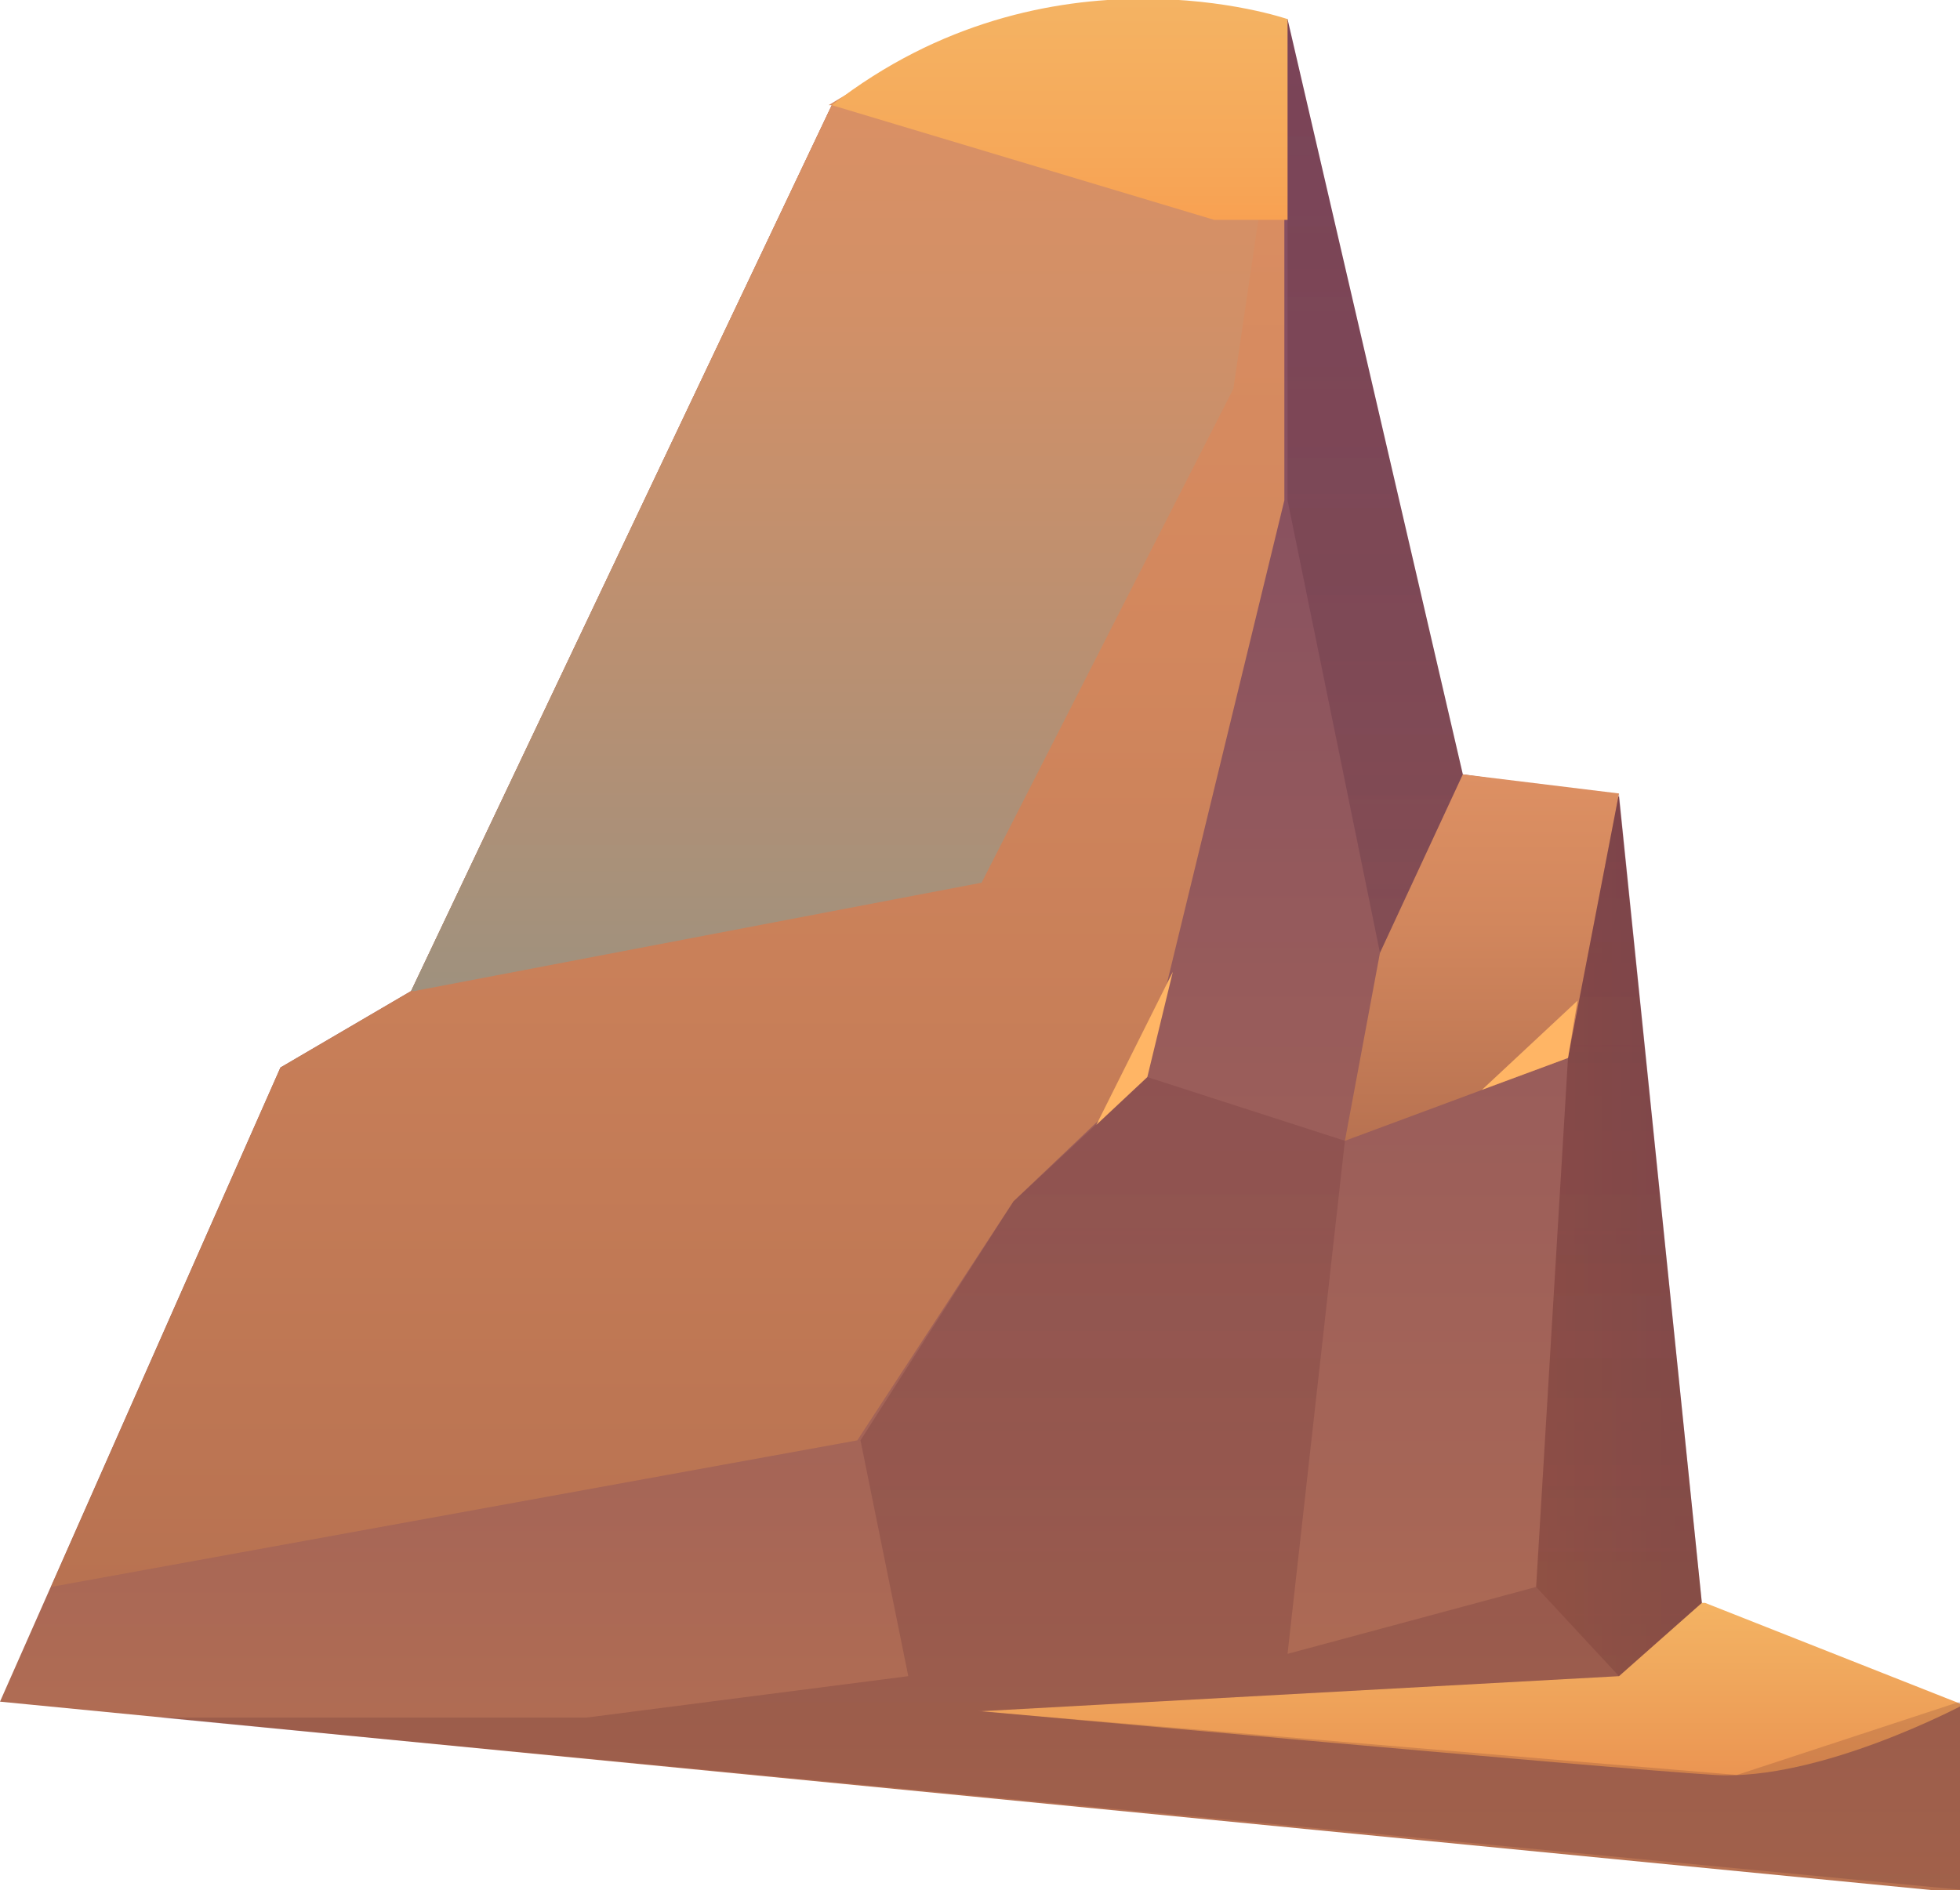
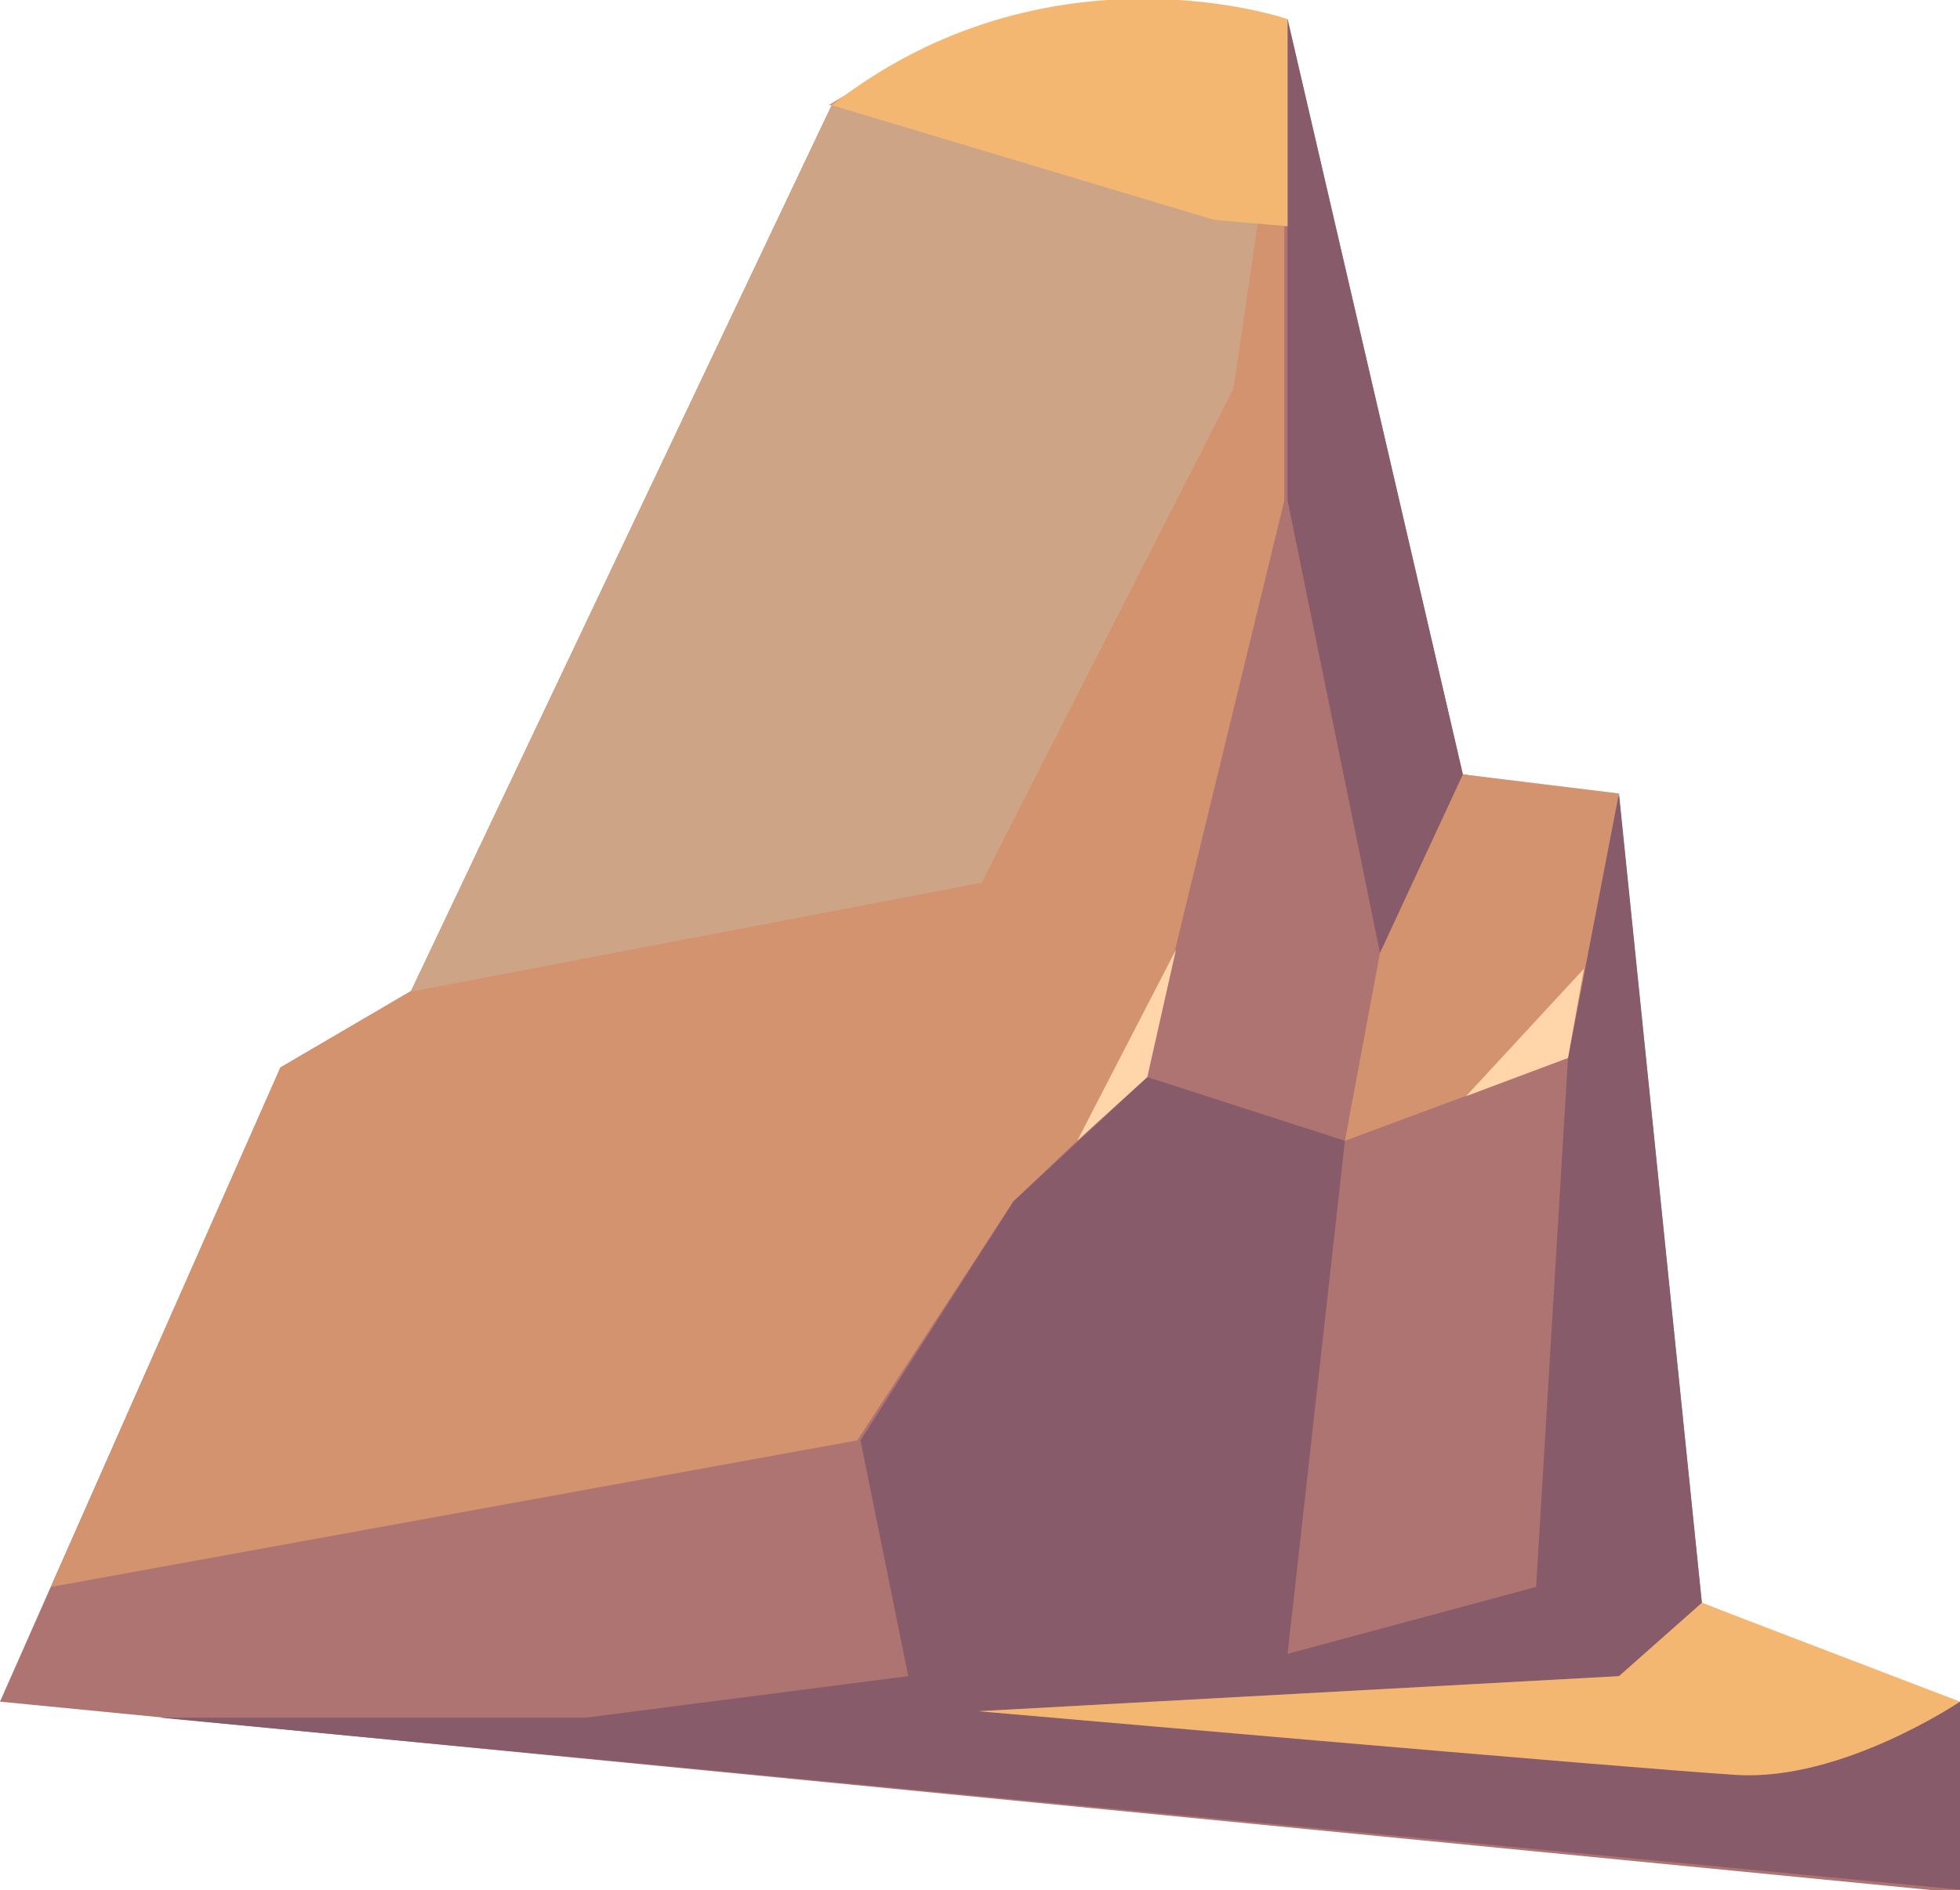
- <svg xmlns="http://www.w3.org/2000/svg" xmlns:xlink="http://www.w3.org/1999/xlink" version="1.1" viewBox="0 0 61.5 59.3">
+ <svg xmlns="http://www.w3.org/2000/svg" version="1.1" viewBox="0 0 61.5 59.3">
  <defs>
    <style>
-       .rock-shade {
-         fill: url(#rock05-shade-gradient);
+       .cls-1 {
+         fill: #ae7471;
      }
-       .rock-shade, .rock-shade3, .rock-shade2 {
-         mix-blend-mode: multiply;
-         opacity: .5;
+ 
+       .cls-2 {
+         fill: #875b6a;
+         isolation: isolate;
      }
-       .rock-shade3 {
-         fill: url(#rock05-shade3-gradient);
+ 
+       .cls-3 {
+         fill: #ffd5a9;
      }
-       .rock-shade2 {
-         fill: url(#rock05-shade2-gradient);
+ 
+       .cls-4 {
+         fill: #d3936e;
      }
-       .rock-side {
-         fill: url(#rock05-side-gradient);
+ 
+       .cls-5 {
+         fill: #cda586;
      }
-       .rock-top {
-         fill: url(#rock05-top-gradient);
-       }
-       .rock-back {
-         fill: url(#rock05-back-gradient);
-       }
-       .rock-face {
-         fill: url(#rock05-face-gradient);
-       }
-       .rock-top2 {
-         fill: url(#rock05-top2-gradient);
-       }
-       .rock-face2 {
-         fill: url(#rock05-face2-gradient);
-       }
-       .rock-edge {
-         fill: #ffb565;
+ 
+       .cls-6 {
+         fill: #f4b771;
      }
    </style>
-     <linearGradient id="rock05-back-gradient" x1="30.7" y1="59.3" x2="30.7" y2=".5" gradientUnits="userSpaceOnUse">
-       <stop offset="0" stop-color="#b87251" />
-       <stop offset=".2" stop-color="#a76656" />
-       <stop offset=".7" stop-color="#8b535f" />
-       <stop offset="1" stop-color="#814c63" />
-     </linearGradient>
-     <linearGradient id="rock05-face-gradient" x1="21" y1="49.8" x2="21" y2=".3" gradientUnits="userSpaceOnUse">
-       <stop offset="0" stop-color="#b87251" />
-       <stop offset=".6" stop-color="#d2875d" />
-       <stop offset="1" stop-color="#dd9063" />
-     </linearGradient>
-     <linearGradient id="rock05-face2-gradient" x1="46.5" y1="35.8" x2="46.5" y2="24.3" xlink:href="#rock05-face-gradient" />
-     <linearGradient id="rock05-top-gradient" x1="46.1" y1="55.7" x2="46.1" y2="50.3" gradientUnits="userSpaceOnUse">
-       <stop offset="0" stop-color="#eb9552" />
-       <stop offset=".6" stop-color="#f0a85d" />
-       <stop offset="1" stop-color="#f4b363" />
-     </linearGradient>
-     <linearGradient id="rock05-shade-gradient" x1="43.1" y1="29.9" x2="43.1" y2=".6" gradientUnits="userSpaceOnUse">
-       <stop offset="0" stop-color="#c0b3d4" />
-       <stop offset=".5" stop-color="#d1becd" />
-       <stop offset="1" stop-color="#e3cac7" />
-     </linearGradient>
-     <linearGradient id="rock05-shade2-gradient" x1="33.3" y1="59.3" x2="33.3" y2="24.9" xlink:href="#rock05-shade-gradient" />
-     <linearGradient id="rock05-shade3-gradient" x1="53.4" y1="38.8" x2="48.2" y2="38.8" xlink:href="#rock05-shade-gradient" />
-     <linearGradient id="rock05-side-gradient" x1="26.7" y1="31.1" x2="26.7" y2=".6" gradientUnits="userSpaceOnUse">
-       <stop offset="0" stop-color="#9f917e" />
-       <stop offset=".3" stop-color="#b69073" />
-       <stop offset=".7" stop-color="#d29067" />
-       <stop offset="1" stop-color="#dd9063" />
-     </linearGradient>
-     <linearGradient id="rock05-top2-gradient" x1="33.3" y1="6.9" x2="33.3" y2="0" gradientUnits="userSpaceOnUse">
-       <stop offset="0" stop-color="#f8a152" />
-       <stop offset=".3" stop-color="#f6a859" />
-       <stop offset="1" stop-color="#f4b363" />
-     </linearGradient>
  </defs>
-   <path class="rock-back" d="M0,53.4l8.8-19.9,4.1-2.4L26.1,3.3S34.2,0,40.4.6l5.5,23.7,4.9.7,2.6,25.3,8.1,3.2v5.9L0,53.4Z" />
-   <path class="rock-face" d="M26.1,3.3l-13.2,27.8-4.1,2.4L1.6,49.8l25.3-4.6,4.9-7.5,4.1-3.9,4.4-18.1V.6s-7-1.8-14.3,2.7Z" />
-   <polygon class="rock-face2" points="45.9 24.3 43.3 29.9 42.2 35.8 49.2 33.2 50.8 24.9 45.9 24.3" />
-   <path class="rock-top" d="M53.4,50.3l-2.6,2.3-20,1.1s19.7,1.8,23,2,7.8-2.2,7.8-2.2l-8.1-3.2Z" />
-   <polygon class="rock-shade" points="40.4 15.7 43.3 29.9 45.9 24.3 40.4 .6 40.4 15.7" />
-   <polygon class="rock-shade2" points="49.2 33.2 48.2 49.8 40.4 51.9 42.2 35.8 36 33.8 31.8 37.7 27 45.2 28.5 52.6 18.4 53.9 5 53.9 61.5 59.3 61.5 53.4 54.5 55.7 30.7 53.7 50.8 52.6 53.4 50.3 50.8 24.9 49.2 33.2" />
-   <polygon class="rock-shade3" points="49.2 33.2 48.2 49.8 50.8 52.6 53.4 50.3 50.8 24.9 49.2 33.2" />
-   <polygon class="rock-edge" points="46.5 34.2 49.5 31.4 49.2 33.2 46.5 34.2" />
-   <polygon class="rock-edge" points="34.4 35.3 36.8 30.5 36 33.8 34.4 35.3" />
-   <path class="rock-side" d="M13,31.1l17.8-3.4,7.9-15.5,1.7-11.5S34.5,0,26.1,3.3l-13.2,27.8Z" />
-   <path class="rock-top2" d="M26.1,3.3l12,3.6h2.3V.6s-7.5-2.6-14.3,2.7Z" />
+   <g>
+     <g id="Calque_1">
+       <path id="back" class="cls-1" d="M0,53.4l8.8-19.9,4.1-2.4L26.1,3.3s8.1-3.3,14.3-2.7l5.5,23.7,4.9.7,2.6,25.3,8.1,3.2v5.9L0,53.4Z" />
+       <path id="angle" class="cls-4" d="M26.1,3.3l-13.2,27.8-4.1,2.4L1.6,49.8l25.3-4.6,4.9-7.5,4.1-3.9,4.4-18.1V.6s-7-1.8-14.3,2.7h.1ZM45.9,24.3l-2.6,5.6-1.1,5.9,7-2.6,1.6-8.3-4.9-.6Z" />
+       <path id="shadow" class="cls-2" d="M40.4,15.7l2.9,14.2,2.6-5.6L40.4.6v15.1ZM49.2,33.2l-1,16.6-7.8,2.1,1.8-16.1-6.2-2-4.2,3.9-4.8,7.5,1.5,7.4-10.1,1.3H5l56.5,5.4v-5.9l-7,2.3-23.8-2,20.1-1.1,2.6-2.3-2.6-25.4-1.6,8.3ZM49.2,33.2l-1,16.6,2.6,2.8,2.6-2.3-2.6-25.4-1.6,8.3Z" />
+       <path id="light" class="cls-5" d="M13,31.1l17.8-3.4,7.9-15.5,1.7-11.5s-5.9-.7-14.3,2.6l-13.2,27.8h0Z" />
+       <path id="top" class="cls-6" d="M50.8,52.6l-20.1,1.1s20.5,1.8,23.8,2,7-2.3,7-2.3l-8.1-3.1-2.6,2.3ZM26.1,3.3l12,3.6,2.3.2V.6s-7.5-2.6-14.3,2.7Z" />
+       <path id="edge" class="cls-3" d="M46,34.4l3.7-4-.5,2.8-3.2,1.2ZM33.8,35.8l3.1-6-.9,4-2.2,2Z" />
+     </g>
+   </g>
</svg>
